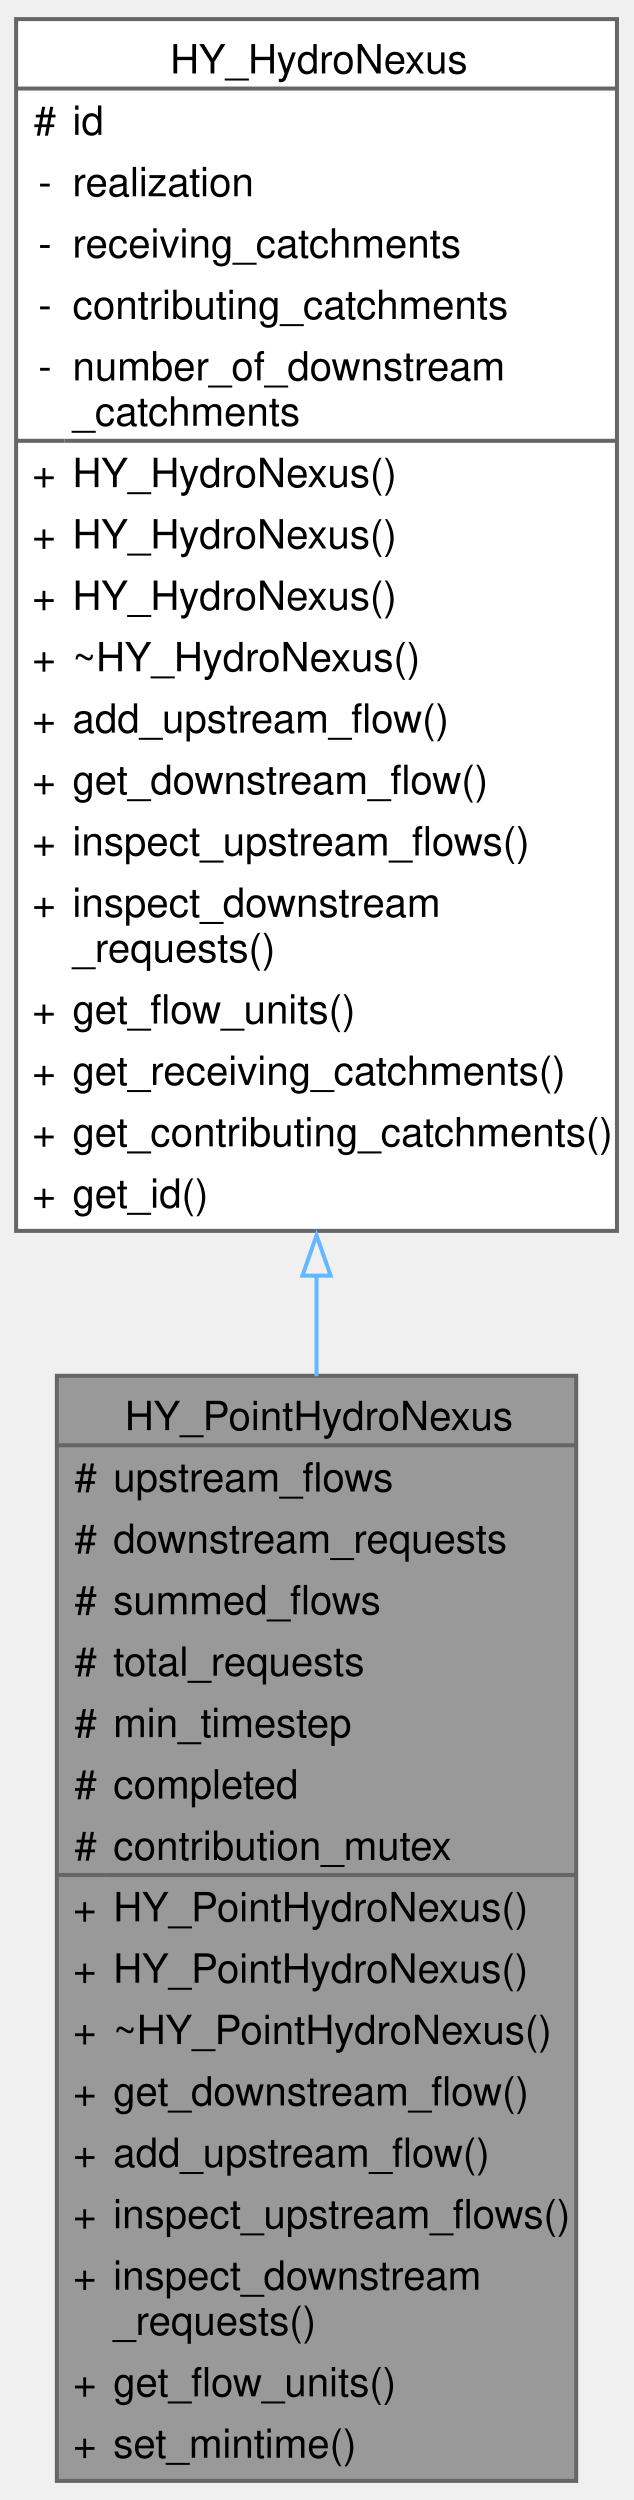
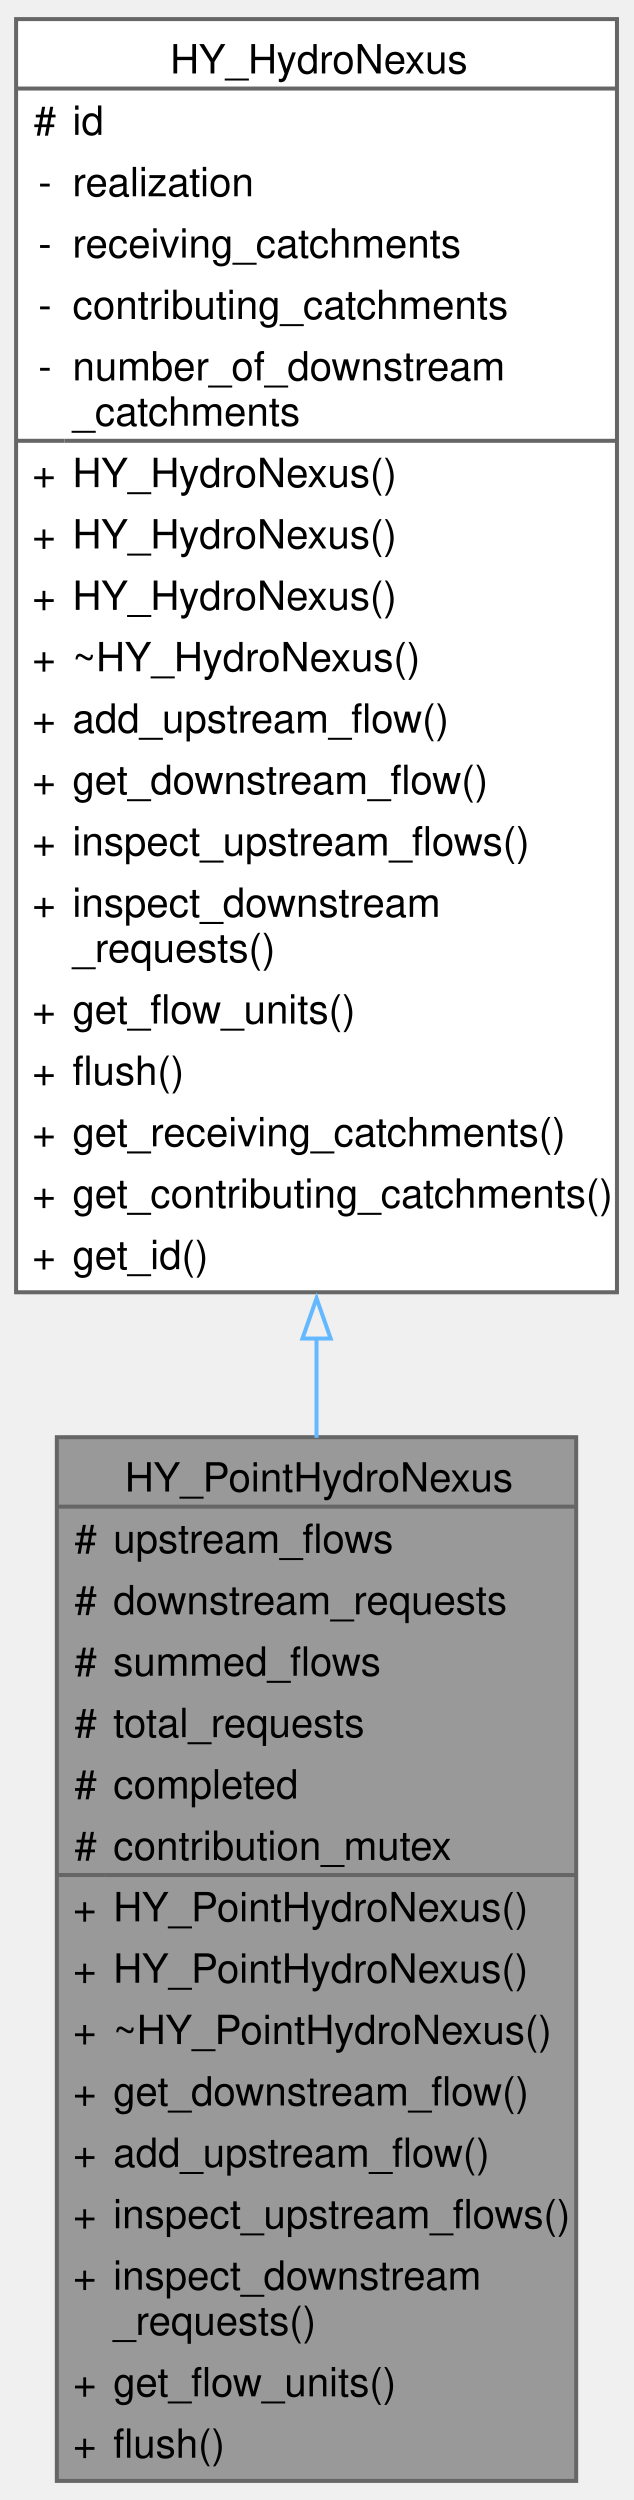
<svg xmlns="http://www.w3.org/2000/svg" xmlns:xlink="http://www.w3.org/1999/xlink" width="157pt" height="620pt" viewBox="0.00 0.00 157.25 619.50">
  <g id="graph0" class="graph" transform="scale(1 1) rotate(0) translate(4 615.5)">
    <g id="Node000001" class="node">
      <g id="a_Node000001">
        <a xlink:title=" ">
-           <polygon fill="#999999" stroke="none" points="139.12,-274.5 10.12,-274.5 10.12,0 139.12,0 139.12,-274.5" />
-           <text text-anchor="start" x="27" y="-261" font-family="Helvetica,sans-Serif" font-size="10.00">HY_PointHydroNexus</text>
-           <text text-anchor="start" x="14.5" y="-245.75" font-family="Helvetica,sans-Serif" font-size="10.00">#</text>
-           <text text-anchor="start" x="24.12" y="-245.75" font-family="Helvetica,sans-Serif" font-size="10.00">upstream_flows</text>
+           <polygon fill="#999999" stroke="none" points="139.12,-259.25 10.12,-259.25 10.12,0 139.12,0 139.12,-259.25" />
+           <text text-anchor="start" x="27" y="-245.75" font-family="Helvetica,sans-Serif" font-size="10.00">HY_PointHydroNexus</text>
          <text text-anchor="start" x="14.5" y="-230.5" font-family="Helvetica,sans-Serif" font-size="10.00">#</text>
-           <text text-anchor="start" x="24.12" y="-230.5" font-family="Helvetica,sans-Serif" font-size="10.00">downstream_requests</text>
+           <text text-anchor="start" x="24.12" y="-230.5" font-family="Helvetica,sans-Serif" font-size="10.00">upstream_flows</text>
          <text text-anchor="start" x="14.5" y="-215.25" font-family="Helvetica,sans-Serif" font-size="10.00">#</text>
-           <text text-anchor="start" x="24.12" y="-215.25" font-family="Helvetica,sans-Serif" font-size="10.00">summed_flows</text>
+           <text text-anchor="start" x="24.12" y="-215.25" font-family="Helvetica,sans-Serif" font-size="10.00">downstream_requests</text>
          <text text-anchor="start" x="14.5" y="-200" font-family="Helvetica,sans-Serif" font-size="10.00">#</text>
-           <text text-anchor="start" x="24.12" y="-200" font-family="Helvetica,sans-Serif" font-size="10.00">total_requests</text>
+           <text text-anchor="start" x="24.12" y="-200" font-family="Helvetica,sans-Serif" font-size="10.00">summed_flows</text>
          <text text-anchor="start" x="14.5" y="-184.75" font-family="Helvetica,sans-Serif" font-size="10.00">#</text>
-           <text text-anchor="start" x="24.12" y="-184.75" font-family="Helvetica,sans-Serif" font-size="10.00">min_timestep</text>
+           <text text-anchor="start" x="24.12" y="-184.75" font-family="Helvetica,sans-Serif" font-size="10.00">total_requests</text>
          <text text-anchor="start" x="14.5" y="-169.5" font-family="Helvetica,sans-Serif" font-size="10.00">#</text>
          <text text-anchor="start" x="24.12" y="-169.5" font-family="Helvetica,sans-Serif" font-size="10.00">completed</text>
          <text text-anchor="start" x="14.5" y="-154.25" font-family="Helvetica,sans-Serif" font-size="10.00">#</text>
          <text text-anchor="start" x="24.12" y="-154.25" font-family="Helvetica,sans-Serif" font-size="10.00">contribution_mutex</text>
          <text text-anchor="start" x="14.12" y="-139" font-family="Helvetica,sans-Serif" font-size="10.00">+</text>
          <text text-anchor="start" x="24.12" y="-139" font-family="Helvetica,sans-Serif" font-size="10.00">HY_PointHydroNexus()</text>
          <text text-anchor="start" x="14.12" y="-123.75" font-family="Helvetica,sans-Serif" font-size="10.00">+</text>
          <text text-anchor="start" x="24.12" y="-123.75" font-family="Helvetica,sans-Serif" font-size="10.00">HY_PointHydroNexus()</text>
          <text text-anchor="start" x="14.12" y="-108.5" font-family="Helvetica,sans-Serif" font-size="10.00">+</text>
          <text text-anchor="start" x="24.12" y="-108.5" font-family="Helvetica,sans-Serif" font-size="10.00">~HY_PointHydroNexus()</text>
          <text text-anchor="start" x="14.12" y="-93.25" font-family="Helvetica,sans-Serif" font-size="10.00">+</text>
          <text text-anchor="start" x="24.12" y="-93.25" font-family="Helvetica,sans-Serif" font-size="10.00">get_downstream_flow()</text>
          <text text-anchor="start" x="14.12" y="-78" font-family="Helvetica,sans-Serif" font-size="10.00">+</text>
          <text text-anchor="start" x="24.12" y="-78" font-family="Helvetica,sans-Serif" font-size="10.00">add_upstream_flow()</text>
          <text text-anchor="start" x="14.12" y="-62.75" font-family="Helvetica,sans-Serif" font-size="10.00">+</text>
          <text text-anchor="start" x="24.12" y="-62.75" font-family="Helvetica,sans-Serif" font-size="10.00">inspect_upstream_flows()</text>
          <text text-anchor="start" x="14.12" y="-47.5" font-family="Helvetica,sans-Serif" font-size="10.00">+</text>
          <text text-anchor="start" x="24.12" y="-47.5" font-family="Helvetica,sans-Serif" font-size="10.00">inspect_downstream</text>
          <text text-anchor="start" x="24.12" y="-36.25" font-family="Helvetica,sans-Serif" font-size="10.00">_requests()</text>
          <text text-anchor="start" x="14.12" y="-21" font-family="Helvetica,sans-Serif" font-size="10.00">+</text>
          <text text-anchor="start" x="24.12" y="-21" font-family="Helvetica,sans-Serif" font-size="10.00">get_flow_units()</text>
          <text text-anchor="start" x="14.12" y="-5.75" font-family="Helvetica,sans-Serif" font-size="10.00">+</text>
-           <text text-anchor="start" x="24.12" y="-5.75" font-family="Helvetica,sans-Serif" font-size="10.00">set_mintime()</text>
-           <polygon fill="#666666" stroke="#666666" points="10.12,-257.25 10.12,-257.25 139.12,-257.25 139.12,-257.25 10.12,-257.25" />
+           <text text-anchor="start" x="24.12" y="-5.75" font-family="Helvetica,sans-Serif" font-size="10.00">flush()</text>
+           <polygon fill="#666666" stroke="#666666" points="10.12,-242 10.12,-242 139.12,-242 139.12,-242 10.12,-242" />
          <polygon fill="#666666" stroke="#666666" points="10.12,-150.5 10.12,-150.5 22.12,-150.5 22.12,-150.5 10.12,-150.5" />
          <polygon fill="#666666" stroke="#666666" points="22.12,-150.5 22.12,-150.5 139.12,-150.5 139.12,-150.5 22.12,-150.5" />
-           <polygon fill="none" stroke="#666666" points="10.12,0 10.12,-274.5 139.12,-274.5 139.12,0 10.12,0" />
+           <polygon fill="none" stroke="#666666" points="10.12,0 10.12,-259.25 139.12,-259.25 139.12,0 10.12,0" />
        </a>
      </g>
    </g>
    <g id="Node000002" class="node">
      <g id="a_Node000002">
        <a xlink:href="class_h_y___hydro_nexus.html" target="_top" xlink:title=" ">
-           <polygon fill="white" stroke="none" points="149.25,-611.5 0,-611.5 0,-310.5 149.25,-310.5 149.25,-611.5" />
+           <polygon fill="white" stroke="none" points="149.25,-611.5 0,-611.5 0,-295.25 149.25,-295.25 149.25,-611.5" />
          <text text-anchor="start" x="38.25" y="-598" font-family="Helvetica,sans-Serif" font-size="10.00">HY_HydroNexus</text>
          <text text-anchor="start" x="4.38" y="-582.75" font-family="Helvetica,sans-Serif" font-size="10.00">#</text>
          <text text-anchor="start" x="14" y="-582.75" font-family="Helvetica,sans-Serif" font-size="10.00">id</text>
          <text text-anchor="start" x="5.5" y="-567.5" font-family="Helvetica,sans-Serif" font-size="10.00">-</text>
          <text text-anchor="start" x="14" y="-567.5" font-family="Helvetica,sans-Serif" font-size="10.00">realization</text>
          <text text-anchor="start" x="5.5" y="-552.25" font-family="Helvetica,sans-Serif" font-size="10.00">-</text>
          <text text-anchor="start" x="14" y="-552.25" font-family="Helvetica,sans-Serif" font-size="10.00">receiving_catchments</text>
          <text text-anchor="start" x="5.5" y="-537" font-family="Helvetica,sans-Serif" font-size="10.00">-</text>
          <text text-anchor="start" x="14" y="-537" font-family="Helvetica,sans-Serif" font-size="10.00">contributing_catchments</text>
          <text text-anchor="start" x="5.5" y="-521.75" font-family="Helvetica,sans-Serif" font-size="10.00">-</text>
          <text text-anchor="start" x="14" y="-521.75" font-family="Helvetica,sans-Serif" font-size="10.00">number_of_downstream</text>
          <text text-anchor="start" x="14" y="-510.5" font-family="Helvetica,sans-Serif" font-size="10.00">_catchments</text>
          <text text-anchor="start" x="4" y="-495.25" font-family="Helvetica,sans-Serif" font-size="10.00">+</text>
          <text text-anchor="start" x="14" y="-495.25" font-family="Helvetica,sans-Serif" font-size="10.00">HY_HydroNexus()</text>
          <text text-anchor="start" x="4" y="-480" font-family="Helvetica,sans-Serif" font-size="10.00">+</text>
          <text text-anchor="start" x="14" y="-480" font-family="Helvetica,sans-Serif" font-size="10.00">HY_HydroNexus()</text>
          <text text-anchor="start" x="4" y="-464.75" font-family="Helvetica,sans-Serif" font-size="10.00">+</text>
          <text text-anchor="start" x="14" y="-464.75" font-family="Helvetica,sans-Serif" font-size="10.00">HY_HydroNexus()</text>
          <text text-anchor="start" x="4" y="-449.5" font-family="Helvetica,sans-Serif" font-size="10.00">+</text>
          <text text-anchor="start" x="14" y="-449.5" font-family="Helvetica,sans-Serif" font-size="10.00">~HY_HydroNexus()</text>
          <text text-anchor="start" x="4" y="-434.25" font-family="Helvetica,sans-Serif" font-size="10.00">+</text>
          <text text-anchor="start" x="14" y="-434.25" font-family="Helvetica,sans-Serif" font-size="10.00">add_upstream_flow()</text>
          <text text-anchor="start" x="4" y="-419" font-family="Helvetica,sans-Serif" font-size="10.00">+</text>
          <text text-anchor="start" x="14" y="-419" font-family="Helvetica,sans-Serif" font-size="10.00">get_downstream_flow()</text>
          <text text-anchor="start" x="4" y="-403.75" font-family="Helvetica,sans-Serif" font-size="10.00">+</text>
          <text text-anchor="start" x="14" y="-403.75" font-family="Helvetica,sans-Serif" font-size="10.00">inspect_upstream_flows()</text>
          <text text-anchor="start" x="4" y="-388.5" font-family="Helvetica,sans-Serif" font-size="10.00">+</text>
          <text text-anchor="start" x="14" y="-388.5" font-family="Helvetica,sans-Serif" font-size="10.00">inspect_downstream</text>
          <text text-anchor="start" x="14" y="-377.25" font-family="Helvetica,sans-Serif" font-size="10.00">_requests()</text>
          <text text-anchor="start" x="4" y="-362" font-family="Helvetica,sans-Serif" font-size="10.00">+</text>
          <text text-anchor="start" x="14" y="-362" font-family="Helvetica,sans-Serif" font-size="10.00">get_flow_units()</text>
          <text text-anchor="start" x="4" y="-346.75" font-family="Helvetica,sans-Serif" font-size="10.00">+</text>
-           <text text-anchor="start" x="14" y="-346.75" font-family="Helvetica,sans-Serif" font-size="10.00">get_receiving_catchments()</text>
+           <text text-anchor="start" x="14" y="-346.75" font-family="Helvetica,sans-Serif" font-size="10.00">flush()</text>
          <text text-anchor="start" x="4" y="-331.5" font-family="Helvetica,sans-Serif" font-size="10.00">+</text>
-           <text text-anchor="start" x="14" y="-331.5" font-family="Helvetica,sans-Serif" font-size="10.00">get_contributing_catchments()</text>
+           <text text-anchor="start" x="14" y="-331.5" font-family="Helvetica,sans-Serif" font-size="10.00">get_receiving_catchments()</text>
          <text text-anchor="start" x="4" y="-316.25" font-family="Helvetica,sans-Serif" font-size="10.00">+</text>
-           <text text-anchor="start" x="14" y="-316.25" font-family="Helvetica,sans-Serif" font-size="10.00">get_id()</text>
+           <text text-anchor="start" x="14" y="-316.25" font-family="Helvetica,sans-Serif" font-size="10.00">get_contributing_catchments()</text>
+           <text text-anchor="start" x="4" y="-301" font-family="Helvetica,sans-Serif" font-size="10.00">+</text>
+           <text text-anchor="start" x="14" y="-301" font-family="Helvetica,sans-Serif" font-size="10.00">get_id()</text>
          <polygon fill="#666666" stroke="#666666" points="0,-594.25 0,-594.25 149.25,-594.25 149.25,-594.25 0,-594.25" />
          <polygon fill="#666666" stroke="#666666" points="0,-506.75 0,-506.75 12,-506.75 12,-506.75 0,-506.75" />
          <polygon fill="#666666" stroke="#666666" points="12,-506.75 12,-506.75 149.25,-506.75 149.25,-506.75 12,-506.75" />
-           <polygon fill="none" stroke="#666666" points="0,-310.5 0,-611.5 149.25,-611.5 149.25,-310.5 0,-310.5" />
+           <polygon fill="none" stroke="#666666" points="0,-295.25 0,-611.5 149.25,-611.5 149.25,-295.25 0,-295.25" />
        </a>
      </g>
    </g>
    <g id="edge1_Node000001_Node000002" class="edge">
      <g id="a_edge1_Node000001_Node000002">
        <a xlink:title=" ">
-           <path fill="none" stroke="#63b8ff" d="M74.62,-299.48C74.62,-291.09 74.62,-282.71 74.62,-274.41" />
-           <polygon fill="none" stroke="#63b8ff" points="71.13,-299.38 74.63,-309.38 78.13,-299.38 71.13,-299.38" />
+           <path fill="none" stroke="#63b8ff" d="M74.62,-283.9C74.62,-275.58 74.62,-267.27 74.62,-259.09" />
+           <polygon fill="none" stroke="#63b8ff" points="71.13,-283.76 74.63,-293.76 78.13,-283.76 71.13,-283.76" />
        </a>
      </g>
    </g>
  </g>
</svg>
